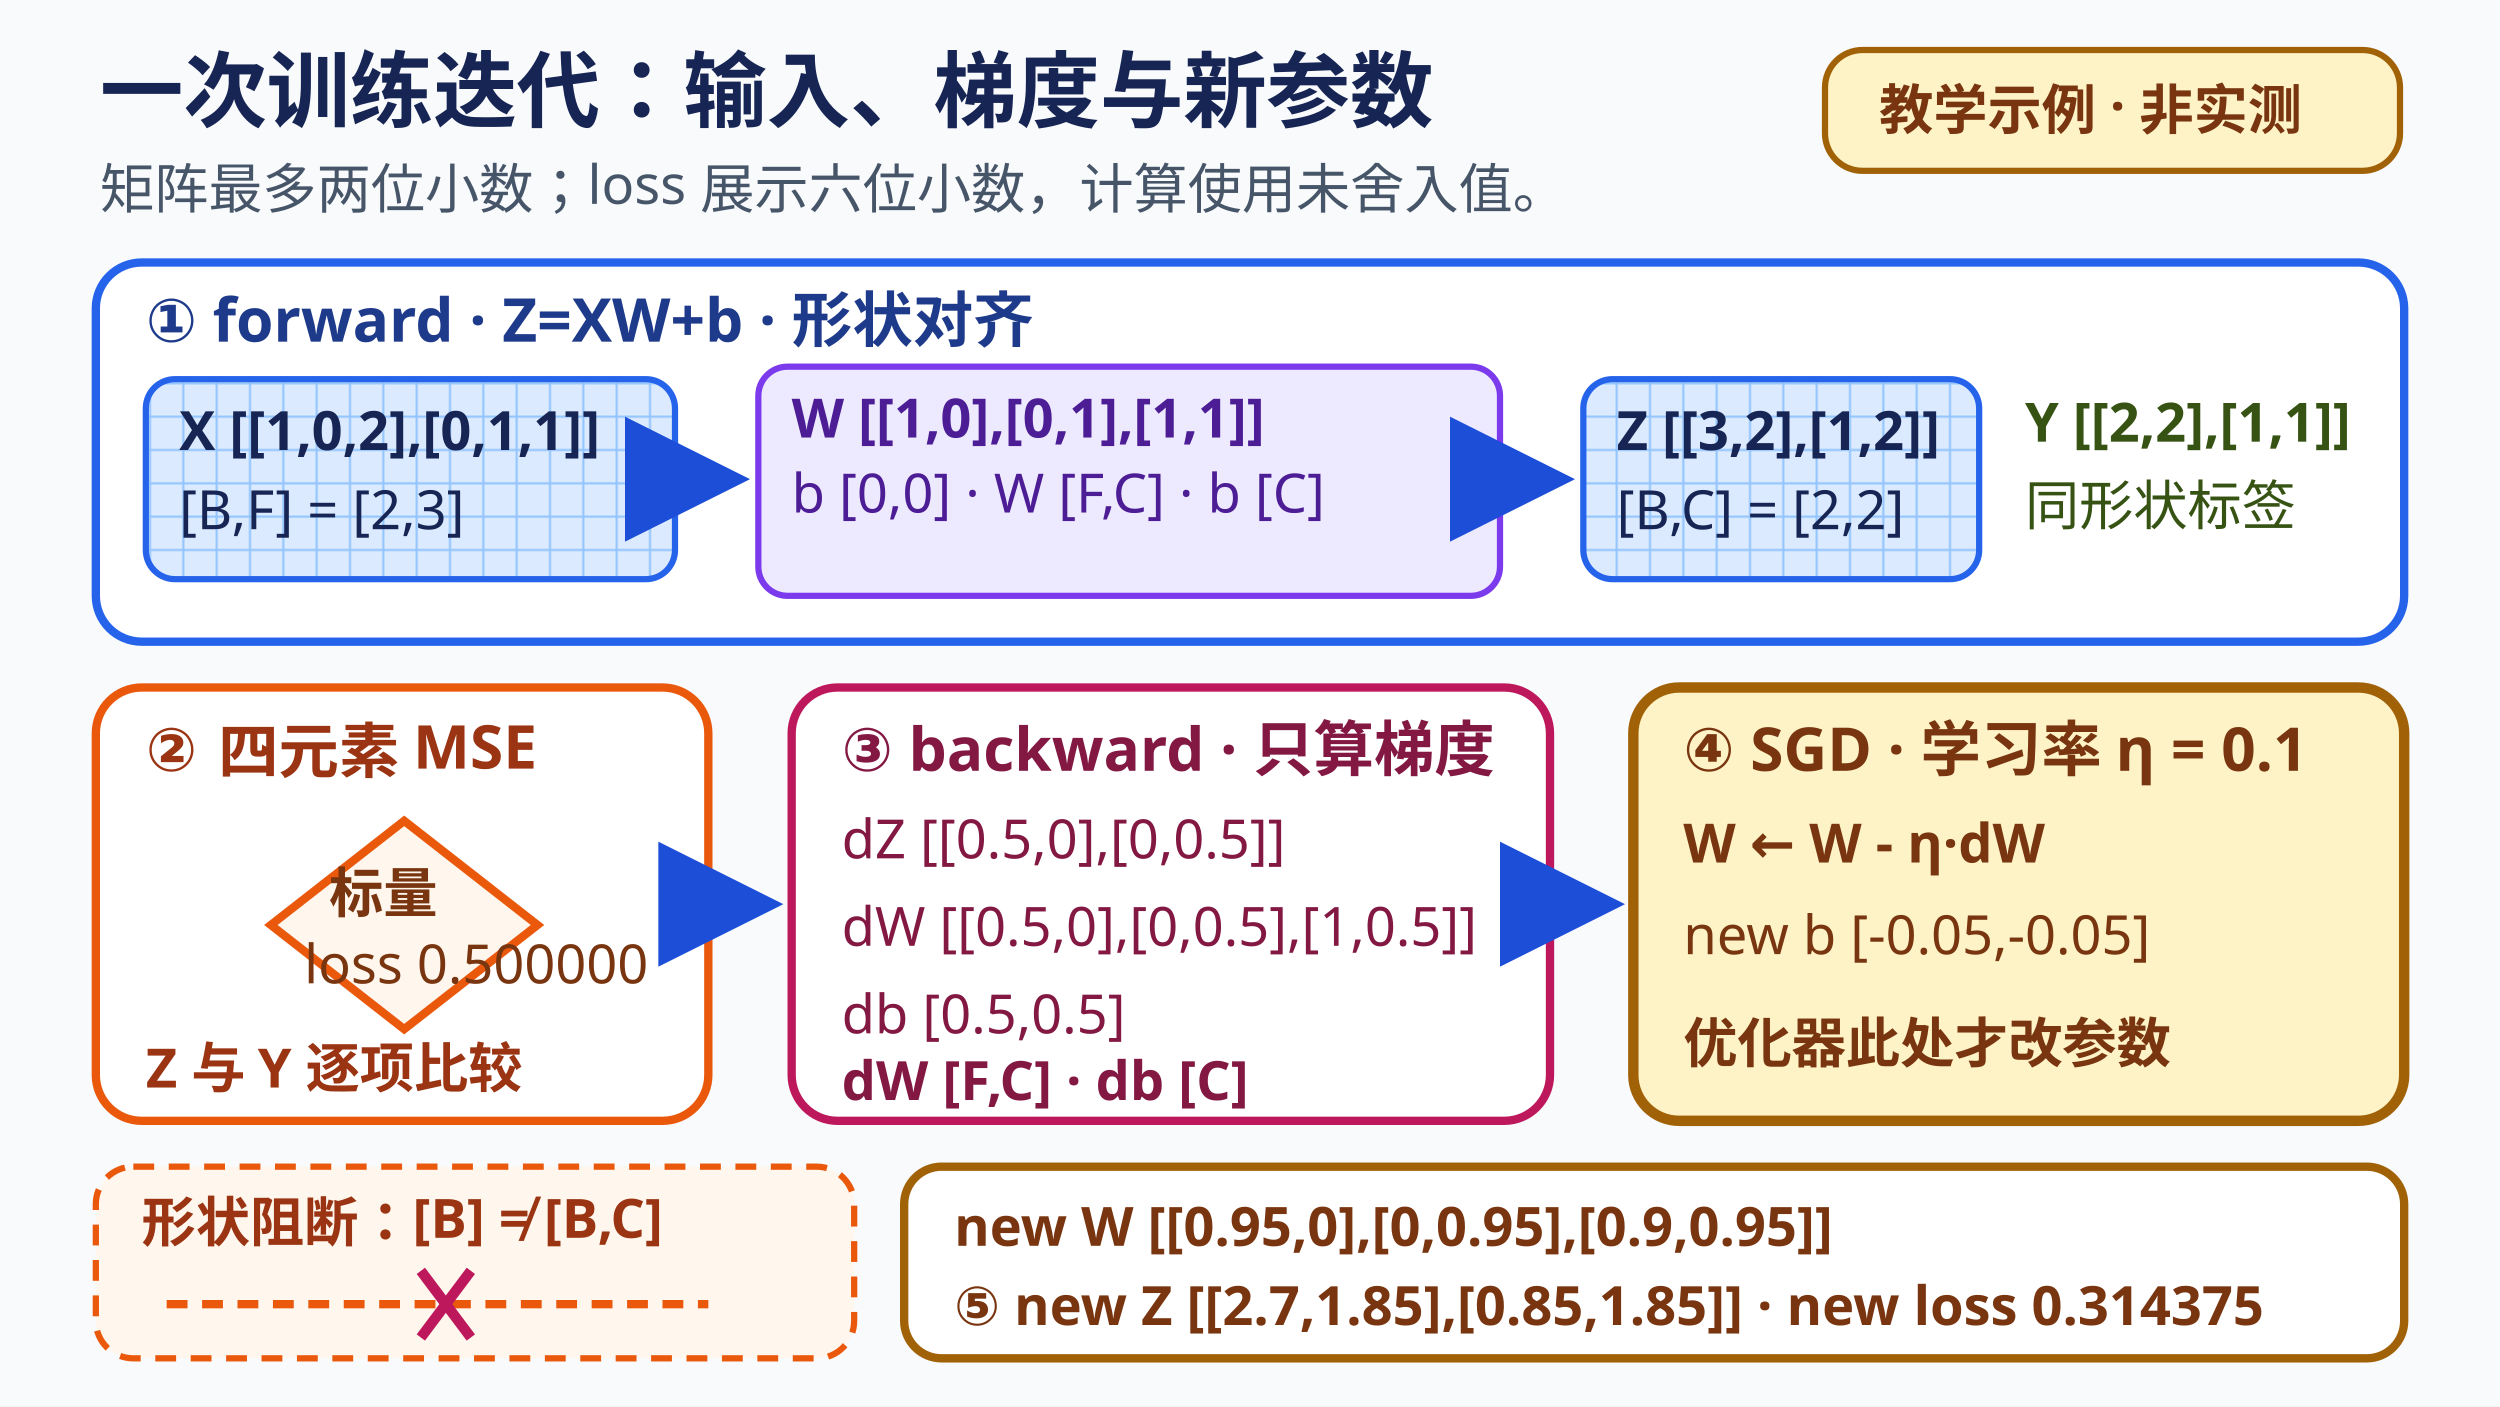
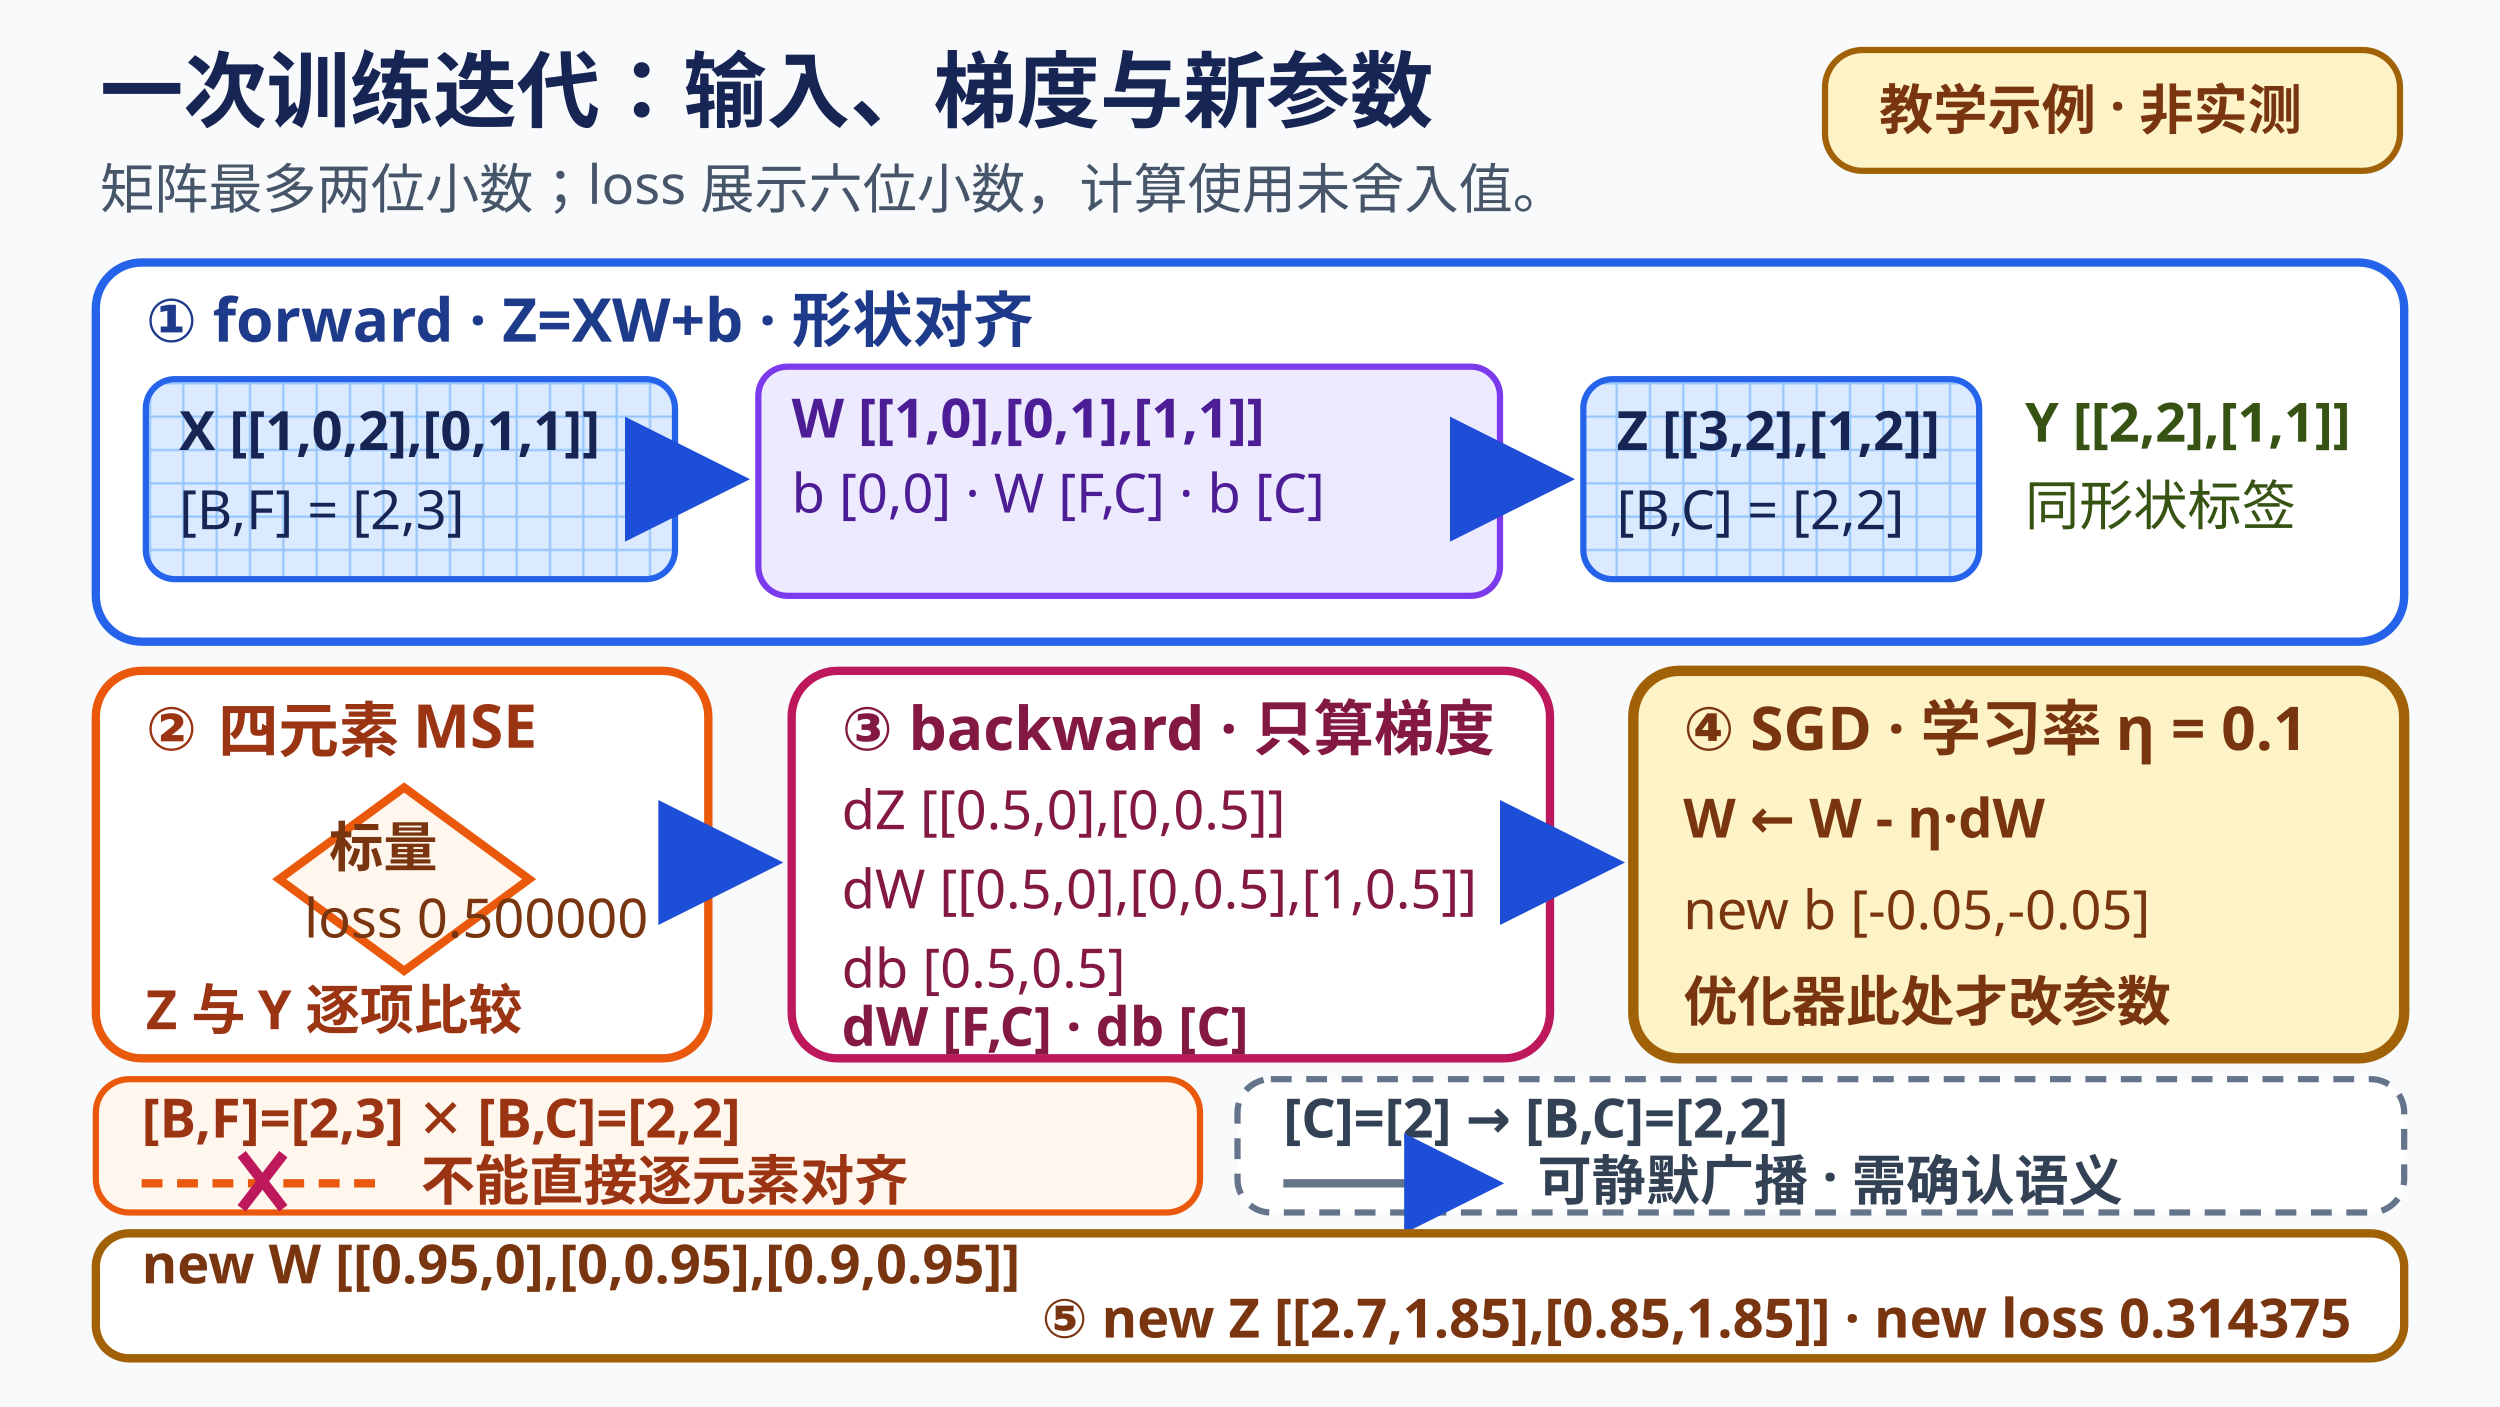
<svg xmlns="http://www.w3.org/2000/svg" width="1200" height="675" viewBox="0 0 1200 675" role="img" aria-labelledby="training-cycle-title training-cycle-desc">
  <defs>
    <marker id="cycle-arrow" markerWidth="12" markerHeight="12" refX="10" refY="6" orient="auto" markerUnits="strokeWidth">
      <path d="M0 0 L12 6 L0 12 Z" fill="#1d4ed8" />
    </marker>
    <pattern id="tensor-grid" width="16" height="16" patternUnits="userSpaceOnUse">
      <rect x="0" y="0" width="16" height="16" fill="#dbeafe" />
      <path d="M0 8 L16 8 M8 0 L8 16" fill="none" stroke="#93c5fd" stroke-width="1" />
    </pattern>
  </defs>
  <rect x="0" y="0" width="1200" height="675" fill="#f8fafc" />
  <text x="48" y="58" font-family="system-ui, sans-serif" font-size="40" font-weight="800" fill="#172554">一次训练迭代：输入、梯度与新参数</text>
  <text x="48" y="100" font-family="system-ui, sans-serif" font-size="26" fill="#475569">矩阵最多两位小数；loss 展示六位小数，计算使用未舍入值。</text>
  <rect x="876" y="24" width="276" height="58" rx="18" fill="#fef3c7" stroke="#a16207" stroke-width="3" />
  <text x="902" y="62" font-family="system-ui, sans-serif" font-size="26" font-weight="800" fill="#78350f">教学示例 · 非实测</text>
  <rect x="46" y="126" width="1108" height="182" rx="22" fill="#ffffff" stroke="#2563eb" stroke-width="4" />
  <text x="70" y="164" font-family="system-ui, sans-serif" font-size="29" font-weight="800" fill="#1e3a8a">① forward · Z=XW+b · 形状对齐</text>
  <rect x="70" y="182" width="254" height="96" rx="14" fill="url(#tensor-grid)" stroke="#2563eb" stroke-width="3" />
  <text x="86" y="216" font-family="system-ui, sans-serif" font-size="26" font-weight="800" fill="#172554">X [[1,0,2],[0,1,1]]</text>
  <text x="86" y="254" font-family="system-ui, sans-serif" font-size="26" fill="#172554">[B,F] = [2,3]</text>
  <line x1="324" y1="230" x2="350" y2="230" stroke="#1d4ed8" stroke-width="5" marker-end="url(#cycle-arrow)" />
  <rect x="364" y="176" width="356" height="110" rx="14" fill="#ede9fe" stroke="#7c3aed" stroke-width="3" />
  <text x="380" y="210" font-family="system-ui, sans-serif" font-size="26" font-weight="800" fill="#4c1d95">W [[1,0],[0,1],[1,1]]</text>
  <text x="380" y="246" font-family="system-ui, sans-serif" font-size="26" fill="#4c1d95">b [0,0] · W [F,C] · b [C]</text>
  <line x1="720" y1="230" x2="746" y2="230" stroke="#1d4ed8" stroke-width="5" marker-end="url(#cycle-arrow)" />
  <rect x="760" y="182" width="190" height="96" rx="14" fill="url(#tensor-grid)" stroke="#2563eb" stroke-width="3" />
  <text x="776" y="216" font-family="system-ui, sans-serif" font-size="26" font-weight="800" fill="#172554">Z [[3,2],[1,2]]</text>
  <text x="776" y="254" font-family="system-ui, sans-serif" font-size="26" fill="#172554">[B,C] = [2,2]</text>
  <text x="972" y="212" font-family="system-ui, sans-serif" font-size="26" font-weight="800" fill="#365314">Y [[2,2],[1,1]]</text>
  <text x="972" y="252" font-family="system-ui, sans-serif" font-size="26" fill="#365314">同形状标签</text>
-   <rect x="46" y="330" width="294" height="208" rx="22" fill="#ffffff" stroke="#ea580c" stroke-width="4" />
-   <text x="70" y="370" font-family="system-ui, sans-serif" font-size="29" font-weight="800" fill="#9a3412">② 四元素 MSE</text>
-   <polygon points="194,394 258,444 194,494 130,444" fill="#fff7ed" stroke="#ea580c" stroke-width="4" />
-   <text x="158" y="438" font-family="system-ui, sans-serif" font-size="26" font-weight="800" fill="#78350f">标量</text>
-   <text x="146" y="472" font-family="system-ui, sans-serif" font-size="26" fill="#78350f">loss 0.500000</text>
-   <text x="70" y="522" font-family="system-ui, sans-serif" font-size="26" font-weight="700" fill="#9a3412">Z 与 Y 逐项比较</text>
-   <line x1="340" y1="434" x2="366" y2="434" stroke="#1d4ed8" stroke-width="5" marker-end="url(#cycle-arrow)" />
-   <rect x="380" y="330" width="364" height="208" rx="22" fill="#ffffff" stroke="#be185d" stroke-width="4" />
-   <text x="404" y="370" font-family="system-ui, sans-serif" font-size="29" font-weight="800" fill="#831843">③ backward · 只算梯度</text>
-   <text x="404" y="412" font-family="system-ui, sans-serif" font-size="26" fill="#831843">dZ [[0.5,0],[0,0.5]]</text>
-   <text x="404" y="454" font-family="system-ui, sans-serif" font-size="26" fill="#831843">dW [[0.5,0],[0,0.5],[1,0.5]]</text>
-   <text x="404" y="496" font-family="system-ui, sans-serif" font-size="26" fill="#831843">db [0.5,0.5]</text>
-   <text x="404" y="528" font-family="system-ui, sans-serif" font-size="26" font-weight="700" fill="#831843">dW [F,C] · db [C]</text>
-   <line x1="744" y1="434" x2="770" y2="434" stroke="#1d4ed8" stroke-width="5" marker-end="url(#cycle-arrow)" />
-   <rect x="784" y="330" width="370" height="208" rx="22" fill="#fef3c7" stroke="#a16207" stroke-width="5" />
-   <text x="808" y="370" font-family="system-ui, sans-serif" font-size="29" font-weight="800" fill="#78350f">④ SGD · 学习率 η = 0.1</text>
-   <text x="808" y="414" font-family="system-ui, sans-serif" font-size="26" font-weight="800" fill="#78350f">W ← W - η·dW</text>
-   <text x="808" y="458" font-family="system-ui, sans-serif" font-size="26" fill="#78350f">new b [-0.05,-0.05]</text>
-   <text x="808" y="510" font-family="system-ui, sans-serif" font-size="26" font-weight="700" fill="#78350f">优化器此处才改参数</text>
-   <rect x="46" y="560" width="364" height="92" rx="18" fill="#fff7ed" stroke="#ea580c" stroke-width="3" stroke-dasharray="10 7" />
-   <text x="68" y="596" font-family="system-ui, sans-serif" font-size="26" font-weight="800" fill="#9a3412">形状阻断：[B] ≠ [B,C]</text>
-   <line data-region="shape-block-edge" x1="80" y1="626" x2="340" y2="626" stroke="#ea580c" stroke-width="4" stroke-dasharray="10 7" />
-   <line x1="202" y1="610" x2="226" y2="642" stroke="#be185d" stroke-width="5" />
-   <line x1="226" y1="610" x2="202" y2="642" stroke="#be185d" stroke-width="5" />
-   <rect x="434" y="560" width="720" height="92" rx="18" fill="#ffffff" stroke="#a16207" stroke-width="4" />
-   <text x="458" y="598" font-family="system-ui, sans-serif" font-size="26" font-weight="800" fill="#78350f">new W [[0.95,0],[0,0.95],[0.9,0.95]]</text>
-   <text x="458" y="636" font-family="system-ui, sans-serif" font-size="26" font-weight="800" fill="#78350f">⑤ new Z [[2.7,1.85],[0.85,1.85]] · new loss 0.314375</text>
+   <rect x="46" y="322" width="294" height="186" rx="22" fill="#ffffff" stroke="#ea580c" stroke-width="4" />
+   <text x="70" y="360" font-family="system-ui, sans-serif" font-size="29" font-weight="800" fill="#9a3412">② 四元素 MSE</text>
+   <polygon points="194,378 254,422 194,466 134,422" fill="#fff7ed" stroke="#ea580c" stroke-width="4" />
+   <text x="158" y="416" font-family="system-ui, sans-serif" font-size="26" font-weight="800" fill="#78350f">标量</text>
+   <text x="146" y="450" font-family="system-ui, sans-serif" font-size="26" fill="#78350f">loss 0.500000</text>
+   <text x="70" y="494" font-family="system-ui, sans-serif" font-size="26" font-weight="700" fill="#9a3412">Z 与 Y 逐项比较</text>
+   <line x1="340" y1="414" x2="366" y2="414" stroke="#1d4ed8" stroke-width="5" marker-end="url(#cycle-arrow)" />
+   <rect x="380" y="322" width="364" height="186" rx="22" fill="#ffffff" stroke="#be185d" stroke-width="4" />
+   <text x="404" y="360" font-family="system-ui, sans-serif" font-size="29" font-weight="800" fill="#831843">③ backward · 只算梯度</text>
+   <text x="404" y="398" font-family="system-ui, sans-serif" font-size="26" fill="#831843">dZ [[0.5,0],[0,0.5]]</text>
+   <text x="404" y="436" font-family="system-ui, sans-serif" font-size="26" fill="#831843">dW [[0.5,0],[0,0.5],[1,0.5]]</text>
+   <text x="404" y="474" font-family="system-ui, sans-serif" font-size="26" fill="#831843">db [0.5,0.5]</text>
+   <text x="404" y="502" font-family="system-ui, sans-serif" font-size="26" font-weight="700" fill="#831843">dW [F,C] · db [C]</text>
+   <line x1="744" y1="414" x2="770" y2="414" stroke="#1d4ed8" stroke-width="5" marker-end="url(#cycle-arrow)" />
+   <rect x="784" y="322" width="370" height="186" rx="22" fill="#fef3c7" stroke="#a16207" stroke-width="5" />
+   <text x="808" y="360" font-family="system-ui, sans-serif" font-size="29" font-weight="800" fill="#78350f">④ SGD · 学习率 η = 0.1</text>
+   <text x="808" y="402" font-family="system-ui, sans-serif" font-size="26" font-weight="800" fill="#78350f">W ← W - η·dW</text>
+   <text x="808" y="446" font-family="system-ui, sans-serif" font-size="26" fill="#78350f">new b [-0.05,-0.05]</text>
+   <text x="808" y="490" font-family="system-ui, sans-serif" font-size="26" font-weight="700" fill="#78350f">优化器此处才改参数</text>
+   <rect x="46" y="518" width="530" height="64" rx="16" fill="#fff7ed" stroke="#ea580c" stroke-width="3" />
+   <text x="68" y="546" font-family="system-ui, sans-serif" font-size="26" font-weight="800" fill="#9a3412">[B,F]=[2,3] ✕ [B,C]=[2,2]</text>
+   <line data-region="shape-block-edge" x1="68" y1="568" x2="184" y2="568" stroke="#ea580c" stroke-width="4" stroke-dasharray="10 7" />
+   <line x1="116" y1="554" x2="136" y2="580" stroke="#be185d" stroke-width="5" />
+   <line x1="136" y1="554" x2="116" y2="580" stroke="#be185d" stroke-width="5" />
+   <text x="202" y="576" font-family="system-ui, sans-serif" font-size="26" font-weight="700" fill="#9a3412">不能直接逐元素对齐</text>
+   <rect x="594" y="518" width="560" height="64" rx="16" fill="#ffffff" stroke="#64748b" stroke-width="3" stroke-dasharray="10 7" />
+   <text x="616" y="546" font-family="system-ui, sans-serif" font-size="26" font-weight="800" fill="#334155">[C]=[2] → [B,C]=[2,2]</text>
+   <line data-region="shape-broadcast-edge" x1="616" y1="568" x2="714" y2="568" stroke="#64748b" stroke-width="4" marker-end="url(#cycle-arrow)" />
+   <text x="738" y="576" font-family="system-ui, sans-serif" font-size="26" font-weight="700" fill="#334155">可静默广播 · 需确认语义</text>
+   <rect x="46" y="592" width="1108" height="60" rx="16" fill="#ffffff" stroke="#a16207" stroke-width="4" />
+   <text x="68" y="616" font-family="system-ui, sans-serif" font-size="26" font-weight="800" fill="#78350f">new W [[0.95,0],[0,0.95],[0.9,0.95]]</text>
+   <text x="500" y="642" font-family="system-ui, sans-serif" font-size="26" font-weight="800" fill="#78350f">⑤ new Z [[2.7,1.85],[0.85,1.85]] · new loss 0.314375</text>
</svg>
